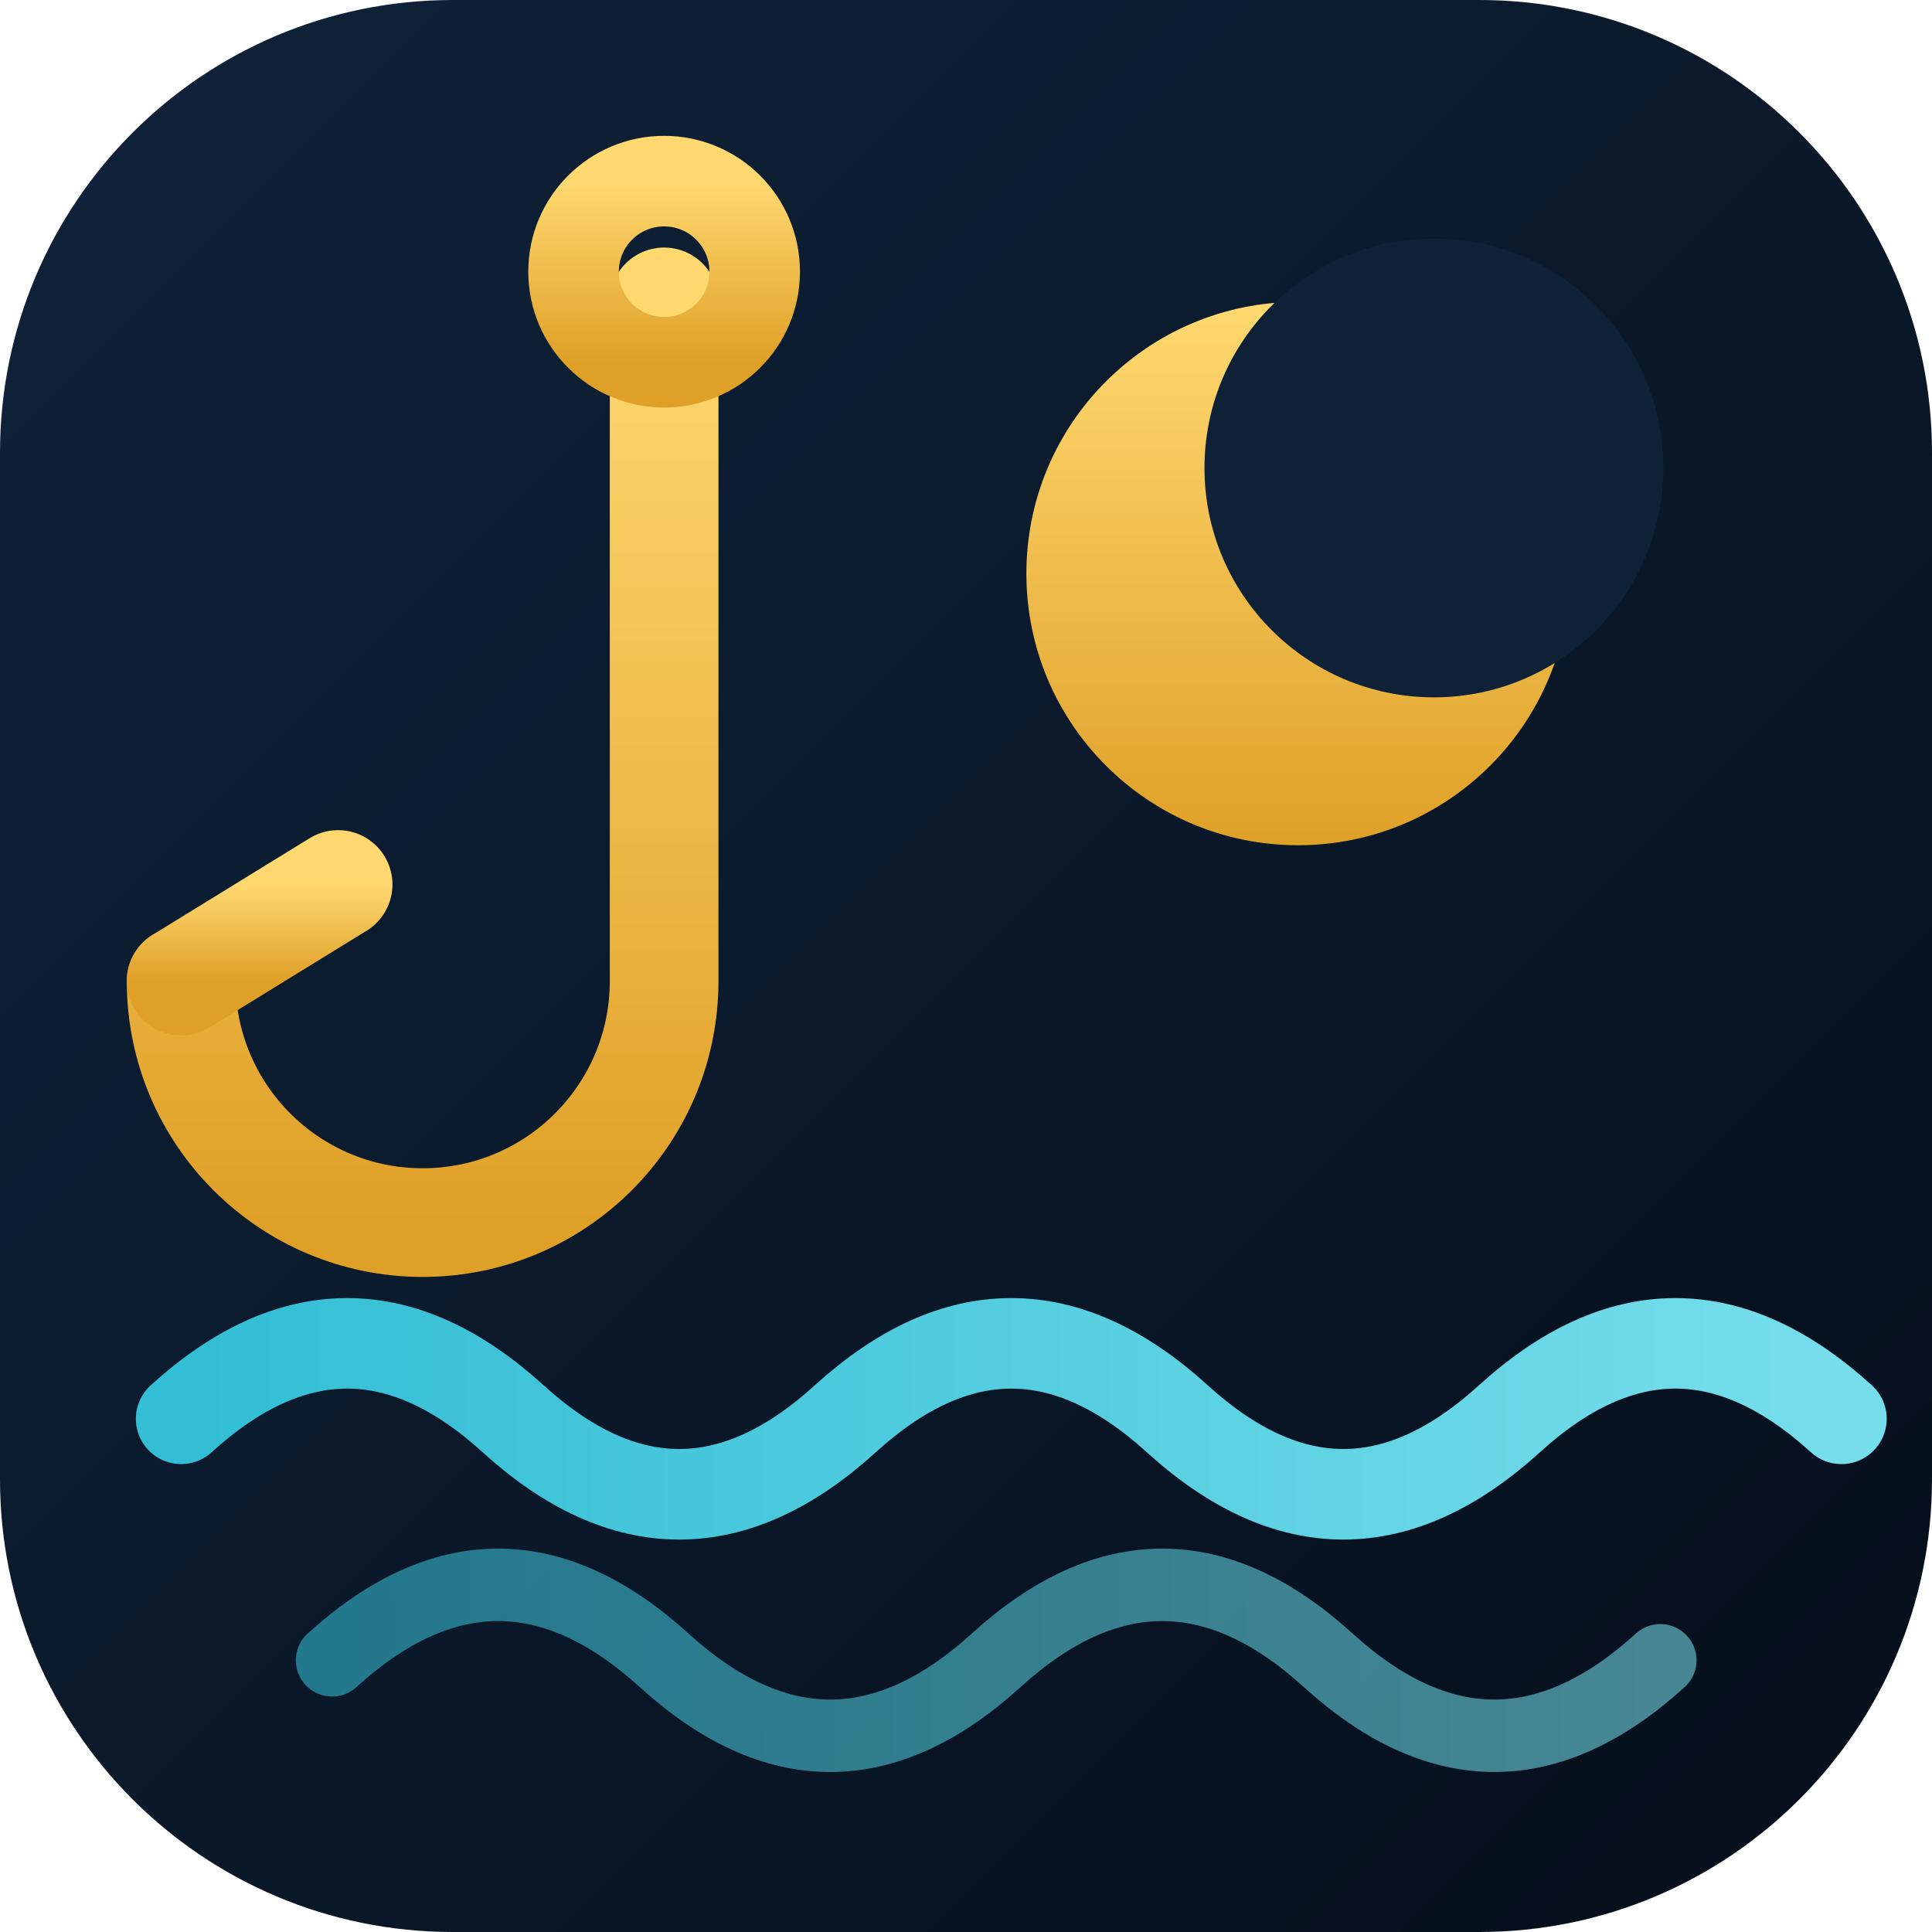
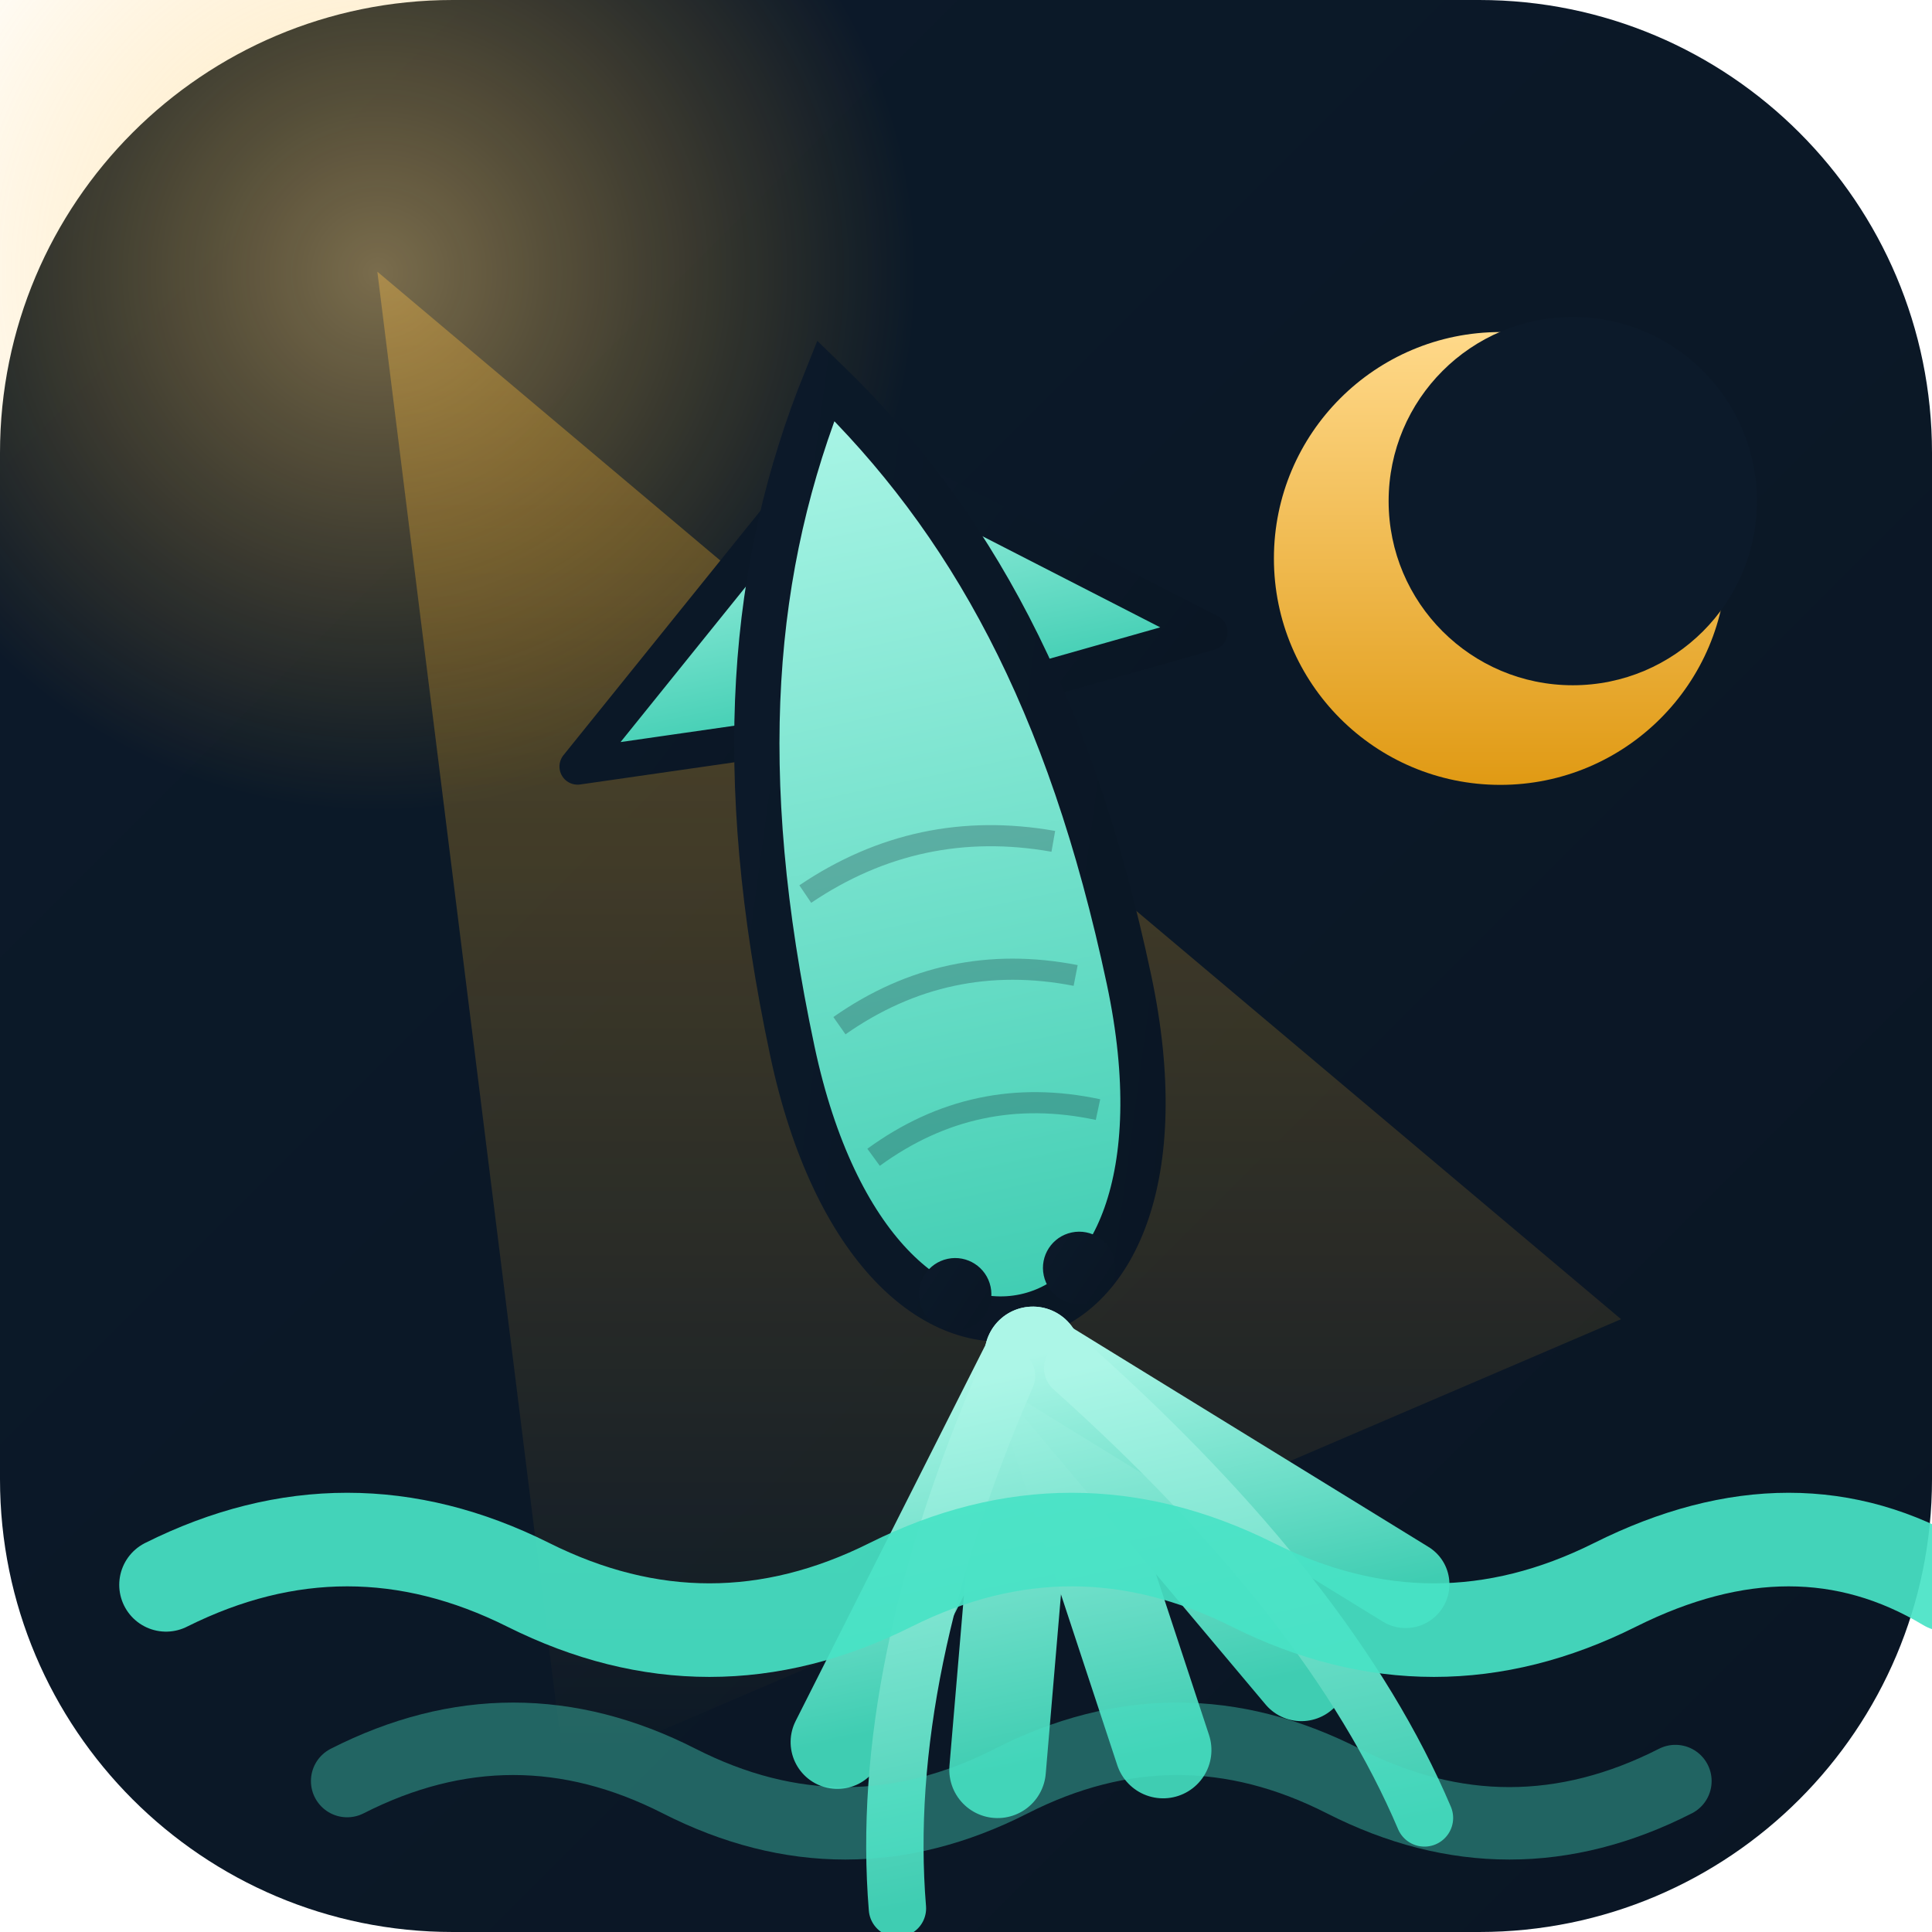
<svg xmlns="http://www.w3.org/2000/svg" viewBox="0 0 64 64">
  <defs>
    <linearGradient id="bg" x1="0" y1="0" x2="1" y2="1">
-       <stop offset="0" stop-color="#10233a" />
-       <stop offset="1" stop-color="#050e1a" />
+       <stop offset="0" stop-color="#0C1A2A" />
+       <stop offset="1" stop-color="#0A1624" />
+     </linearGradient>
+     <radialGradient id="halo" x1="0" y1="0" x2="1" y2="1">
+       <stop offset="0" stop-color="#FFD278" stop-opacity=".45" />
+       <stop offset="1" stop-color="#FFB629" stop-opacity="0" />
+     </radialGradient>
+     <linearGradient id="beamg" x1="0" y1="0" x2="0" y2="1">
+       <stop offset="0" stop-color="#FFB629" stop-opacity=".36" />
+       <stop offset="1" stop-color="#FFB629" stop-opacity="0" />
    </linearGradient>
    <linearGradient id="gold" x1="0" y1="0" x2="0" y2="1">
-       <stop offset="0" stop-color="#ffd970" />
-       <stop offset="1" stop-color="#dfa028" />
+       <stop offset="0" stop-color="#FFD98A" />
+       <stop offset="1" stop-color="#E09A14" />
    </linearGradient>
-     <linearGradient id="sea" x1="0" y1="0" x2="1" y2="0">
-       <stop offset="0" stop-color="#34c6dd" />
-       <stop offset="1" stop-color="#7ce7f4" />
+     <linearGradient id="sea" x1="0" y1="0" x2="0" y2="1">
+       <stop offset="0" stop-color="#ACF6E7" />
+       <stop offset="1" stop-color="#3FCDB2" />
    </linearGradient>
  </defs>
  <rect width="64" height="64" rx="15" fill="url(#bg)" />
-   <circle cx="43" cy="19" r="9" fill="url(#gold)" />
-   <circle cx="47.5" cy="15.5" r="7.6" fill="#0e2136" />
-   <g stroke="url(#gold)" stroke-width="3.6" stroke-linecap="round" stroke-linejoin="round" fill="none">
-     <path d="M22 10v22.5a8 8 0 1 1-16 0" />
-     <path d="M6 32.5l5.2-3.2" />
+   <circle cx="49.7" cy="18.5" r="7.5" fill="url(#gold)" />
+   <circle cx="52.1" cy="16.6" r="6.1" fill="#0C1A2A" />
+   <path d="M12.5 9 L53.7 43.7 L18.7 58.7 Z" fill="url(#beamg)" />
+   <circle cx="12.5" cy="9" r="18" fill="url(#halo)" />
+   <g transform="translate(31.2 30.7) rotate(-12)">
+     <path d="M0.5 -16 L10.7 -7.7 L3.2 -7.2 Z" fill="url(#sea)" stroke="url(#bg)" stroke-width="1.2" stroke-linejoin="round" />
+     <path d="M-0.5 -16 L-10.7 -7.7 L-3.2 -7.2 Z" fill="url(#sea)" stroke="url(#bg)" stroke-width="1.2" stroke-linejoin="round" />
+     <path d="M0 -18.5 C3.7 -13 5.7 -6.5 5.7 3 C5.7 9.7 3 13.2 0 13.2 C-3 13.2 -5.7 9.7 -5.7 3 C-5.7 -6.5 -3.7 -13 0 -18.5 Z" fill="url(#sea)" stroke="url(#bg)" stroke-width="1.5" />
+     <circle cx="-2.1" cy="12" r="1.2" fill="url(#bg)" />
+     <circle cx="2.1" cy="12" r="1.2" fill="url(#bg)" />
+     <g fill="none" stroke="url(#sea)" stroke-linecap="round">
+       <path d="M0 14.5 L-9 25.7" stroke-width="3.1" />
+       <path d="M0 14.5 L-4 27.7" stroke-width="3.2" />
+       <path d="M0 14.5 L1.5 28.2" stroke-width="3.2" />
+       <path d="M0 14.5 L6.5 26.7" stroke-width="3.1" />
+       <path d="M0 14.5 L10.5 24.5" stroke-width="2.9" />
+       <path d="M-1 15 Q-7.2 23.7 -8.2 31.5" stroke-width="1.9" />
+       <path d="M1.2 15.2 Q8 24.5 9.5 32.2" stroke-width="1.9" />
+     </g>
+     <path d="M-4.2 -2 Q0 -3.7 4.2 -2M-4 2.5 Q0 .8 4 2.5M-3.8 7 Q0 5.3 3.8 7" fill="none" stroke="rgba(10,22,36,.25)" stroke-width=".7" />
  </g>
-   <circle cx="22" cy="9" r="3" fill="none" stroke="url(#gold)" stroke-width="3" />
-   <path d="M6 47q5.5-5 11 0t11 0 11 0 11 0 11 0" fill="none" stroke="url(#sea)" stroke-width="3" stroke-linecap="round" opacity="0.95" />
-   <path d="M11 55q5.5-5 11 0t11 0 11 0 11 0" fill="none" stroke="url(#sea)" stroke-width="2.4" stroke-linecap="round" opacity="0.55" />
+   <path d="M5.5 52.5 Q11.5 49.5 17.5 52.5 T29.5 52.5 T41.5 52.5 T53.5 52.5 T64.5 52.5" fill="none" stroke="#48E3C6" stroke-opacity=".92" stroke-width="3.1" stroke-linecap="round" />
+   <path d="M11.5 59 Q17 56.2 22.5 59 T33.5 59 T44.5 59 T55.5 59" fill="none" stroke="#48E3C6" stroke-opacity=".38" stroke-width="2.4" stroke-linecap="round" />
</svg>
